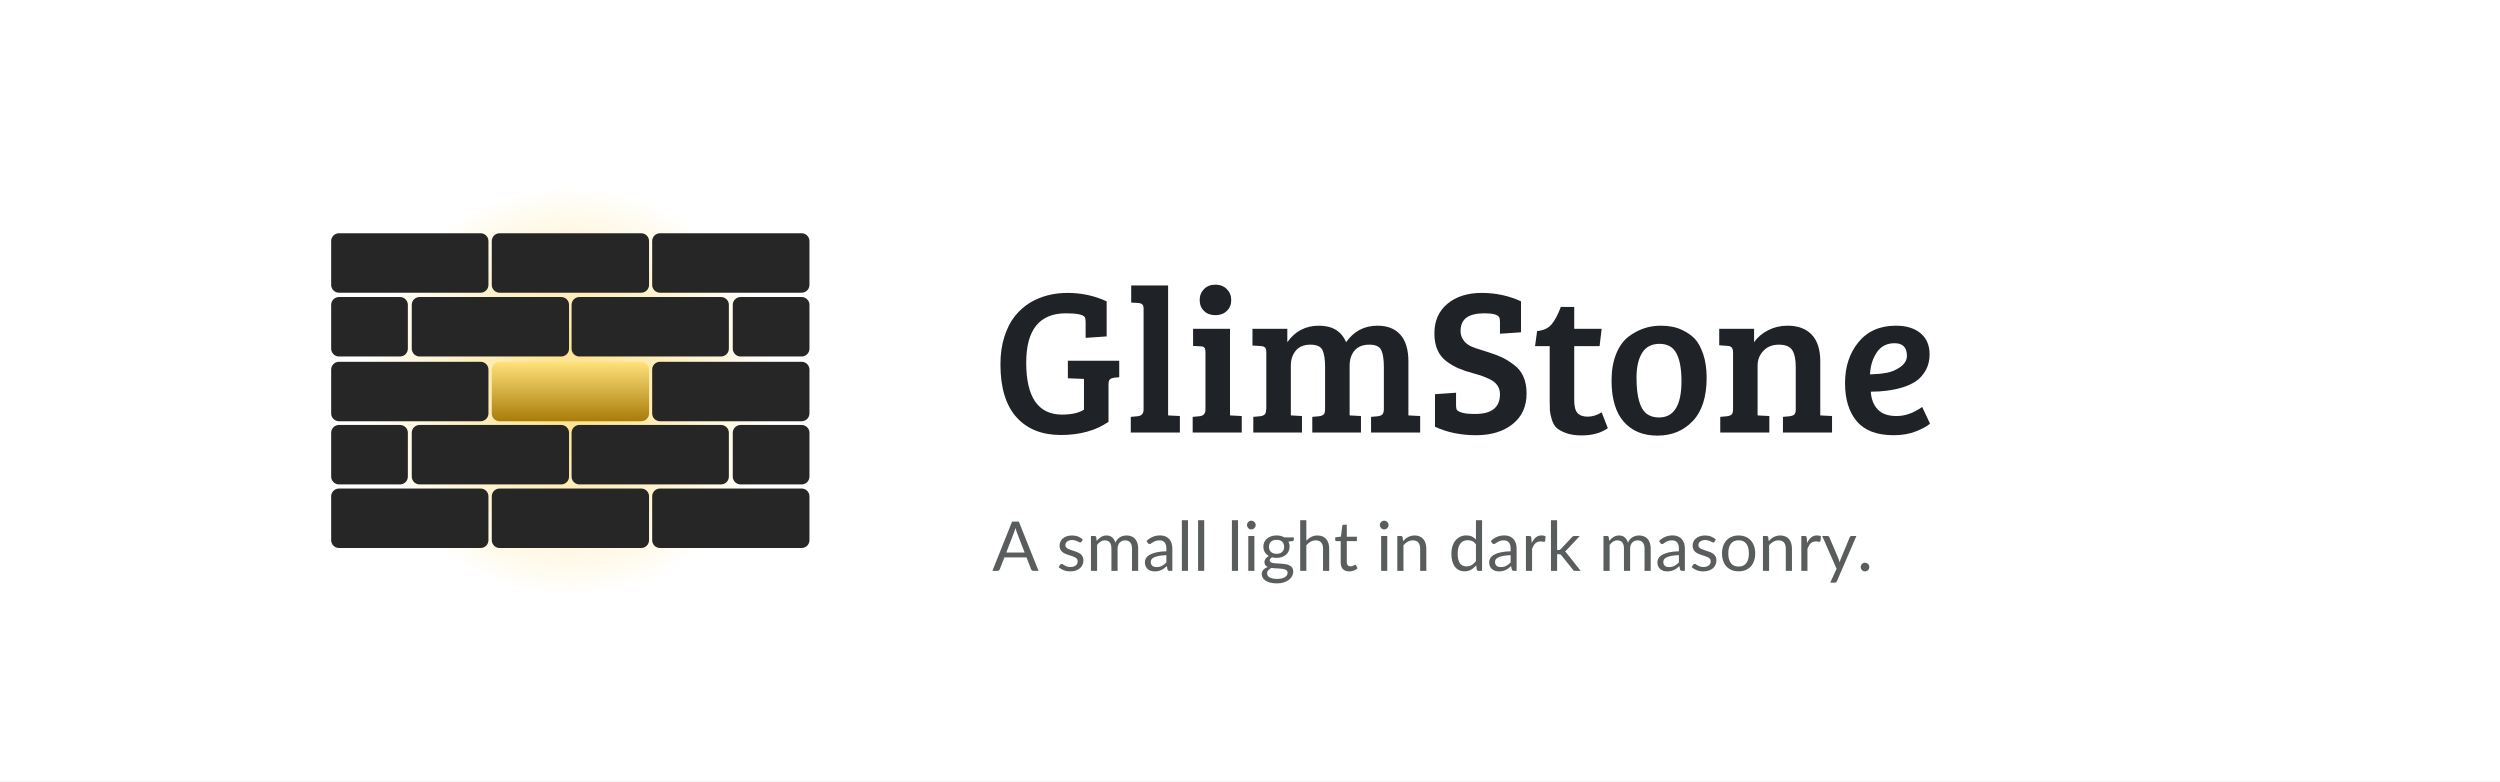
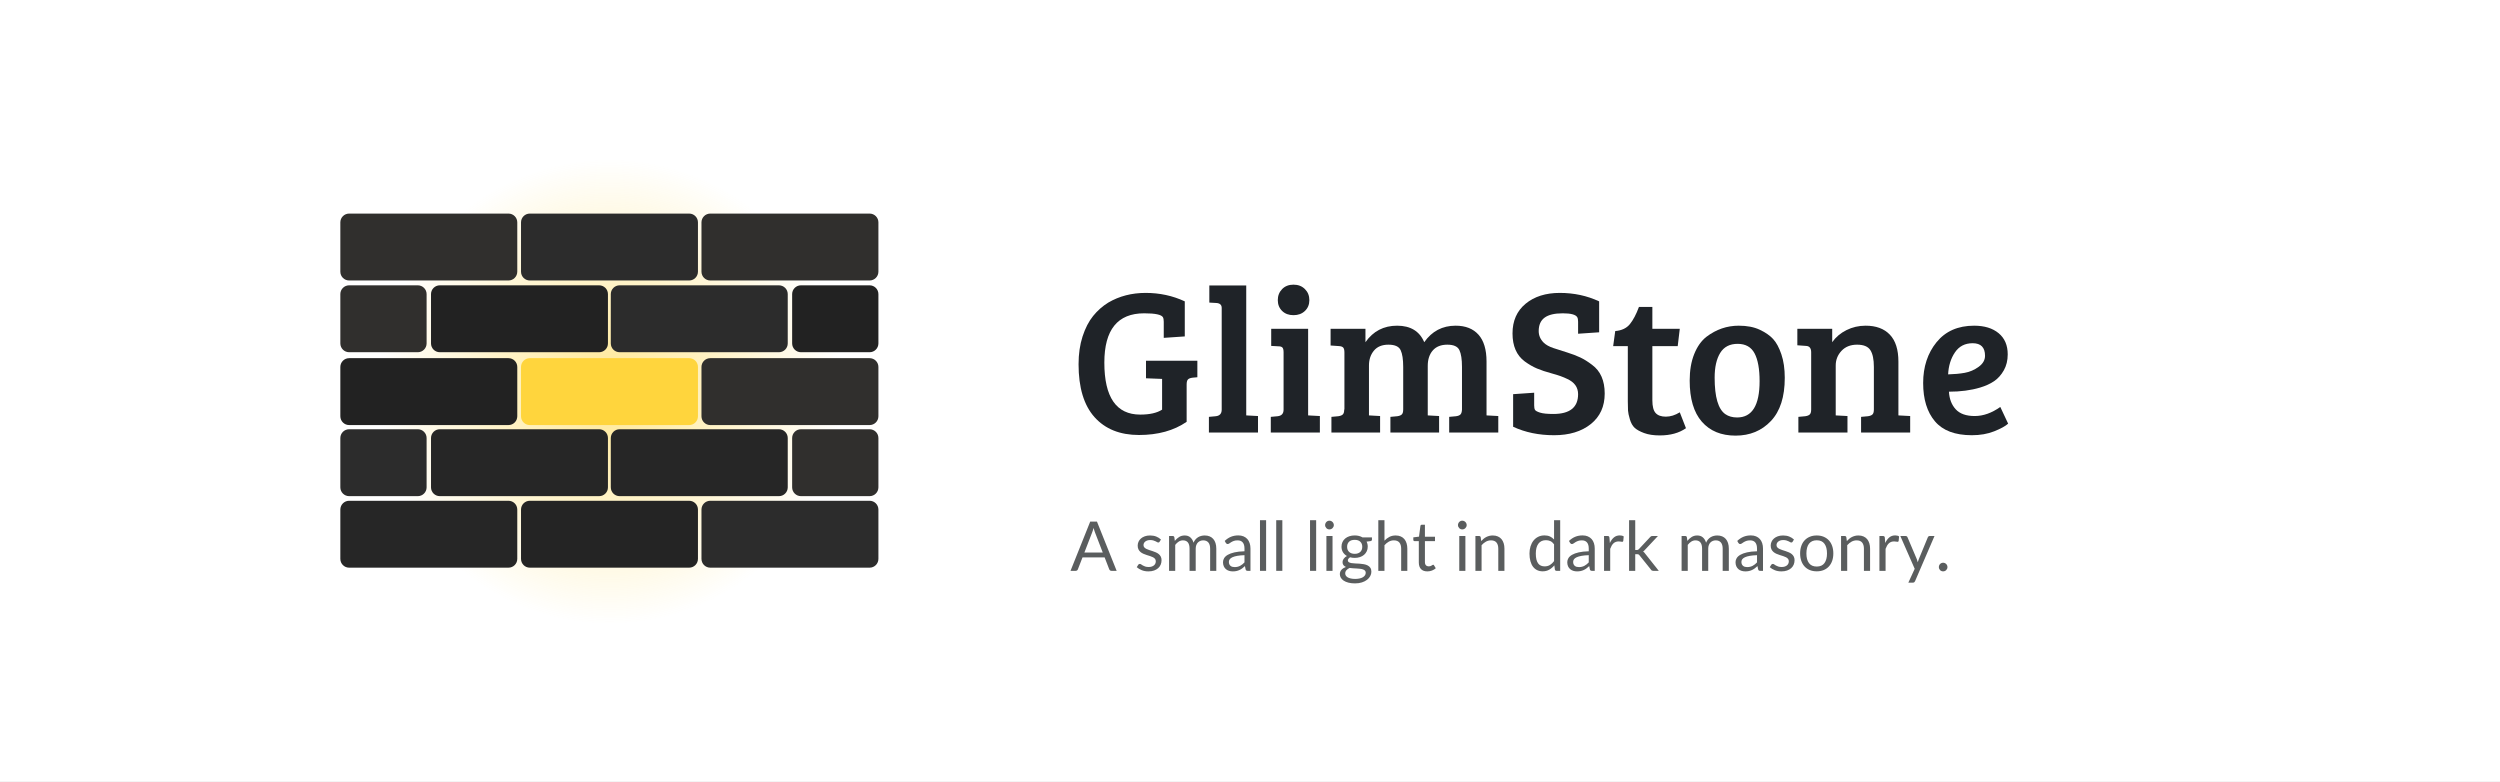
<svg xmlns="http://www.w3.org/2000/svg" width="1600" height="500" viewBox="0 0 1600 500">
  <rect width="1600" height="500" fill="#ffffff" />
-   <svg x="165.0" y="50.0" width="400" height="400" viewBox="0 0 319.5 319.5">
+   <svg x="165.0" y="25.0" width="450" height="450" viewBox="0 0 319.5 319.5">
    <defs>
      <radialGradient id="glow" cx="50%" cy="50%" r="50%">
-         <stop offset="0%" stop-color="#FCC419" stop-opacity="0.55" />
-         <stop offset="100%" stop-color="#FCC419" stop-opacity="0" />
+         <stop offset="0%" stop-color="#FFD53D" stop-opacity="0.55" />
+         <stop offset="100%" stop-color="#FFD53D" stop-opacity="0" />
      </radialGradient>
-       <linearGradient id="litBrick" x1="0%" y1="0%" x2="0%" y2="100%">
-         <stop offset="0%" stop-color="#ffe27a" />
-         <stop offset="100%" stop-color="#a97c0a" />
-       </linearGradient>
    </defs>
    <circle cx="159.8" cy="160.2" r="105.435" fill="url(#glow)" />
    <rect x="78.7" y="177.3" width="80.4" height="30.4" rx="4" ry="4" fill="#262626" />
-     <rect x="201.6" y="145" width="80.4" height="30.4" rx="4" ry="4" fill="#262626" />
-     <rect x="37.5" y="145" width="80.4" height="30.4" rx="4" ry="4" fill="#262626" />
+     <rect x="201.6" y="145" width="80.4" height="30.4" rx="4" ry="4" fill="#302f2d" />
+     <rect x="37.5" y="145" width="80.4" height="30.4" rx="4" ry="4" fill="#222222" />
    <rect x="160.4" y="177.3" width="80.4" height="30.4" rx="4" ry="4" fill="#262626" />
    <rect x="37.5" y="209.8" width="80.4" height="30.4" rx="4" ry="4" fill="#262626" />
-     <rect x="119.6" y="209.8" width="80.4" height="30.4" rx="4" ry="4" fill="#262626" />
-     <rect x="201.6" y="209.8" width="80.4" height="30.4" rx="4" ry="4" fill="#262626" />
-     <rect x="37.5" y="177.3" width="39.2" height="30.4" rx="4" ry="4" fill="#262626" />
-     <rect x="242.8" y="177.3" width="39.2" height="30.4" rx="4" ry="4" fill="#262626" />
-     <rect x="78.7" y="111.9" width="80.4" height="30.4" rx="4" ry="4" fill="#262626" />
-     <rect x="160.4" y="111.9" width="80.4" height="30.4" rx="4" ry="4" fill="#262626" />
-     <rect x="37.5" y="79.3" width="80.4" height="30.4" rx="4" ry="4" fill="#262626" />
-     <rect x="201.6" y="79.3" width="80.4" height="30.4" rx="4" ry="4" fill="#262626" />
-     <rect x="119.6" y="79.3" width="80.4" height="30.4" rx="4" ry="4" fill="#262626" />
-     <rect x="37.5" y="111.9" width="39.2" height="30.4" rx="4" ry="4" fill="#262626" />
-     <rect x="242.8" y="111.9" width="39.2" height="30.4" rx="4" ry="4" fill="#262626" />
-     <rect x="119.6" y="145" width="80.4" height="30.4" rx="4" ry="4" fill="url(#litBrick)" />
+     <rect x="119.6" y="209.8" width="80.4" height="30.4" rx="4" ry="4" fill="#242424" />
+     <rect x="201.6" y="209.8" width="80.4" height="30.4" rx="4" ry="4" fill="#2c2c2c" />
+     <rect x="37.5" y="177.3" width="39.2" height="30.4" rx="4" ry="4" fill="#2c2c2c" />
+     <rect x="242.8" y="177.3" width="39.2" height="30.4" rx="4" ry="4" fill="#302f2d" />
+     <rect x="78.7" y="111.9" width="80.4" height="30.4" rx="4" ry="4" fill="#222222" />
+     <rect x="160.4" y="111.9" width="80.4" height="30.4" rx="4" ry="4" fill="#2c2c2c" />
+     <rect x="37.5" y="79.3" width="80.4" height="30.4" rx="4" ry="4" fill="#302f2d" />
+     <rect x="201.6" y="79.3" width="80.4" height="30.4" rx="4" ry="4" fill="#302f2d" />
+     <rect x="119.6" y="79.3" width="80.4" height="30.4" rx="4" ry="4" fill="#2c2c2c" />
+     <rect x="37.5" y="111.9" width="39.2" height="30.4" rx="4" ry="4" fill="#302f2d" />
+     <rect x="242.8" y="111.9" width="39.2" height="30.4" rx="4" ry="4" fill="#222222" />
+     <rect x="119.6" y="145" width="80.4" height="30.4" rx="4" ry="4" fill="#FFD53D" />
  </svg>
  <g fill="#1f2328">
-     <g transform="translate(635.00,276.82)">
+     <g transform="translate(685.00,276.82)">
      <path d="M74.45-30.76L74.45-6.86Q62.17 1.58 43.96 1.58Q25.74 1.58 15.51-9.83Q5.28-21.25 5.28-43.69Q5.28-53.59 7.85-61.51Q10.43-69.43 14.59-74.58Q18.74-79.73 24.29-83.16Q34.85-89.36 48.25-89.36Q61.64-89.36 73.26-83.95L73.26-61.51L59.80-60.59L59.80-70.88Q59.80-72.86 59.27-73.79Q57.82-76.30 47.26-76.30Q21.78-76.30 21.78-44.75Q21.78-11.48 44.75-11.48Q53.86-11.48 58.74-14.65L58.74-34.32L58.61-34.32L48.44-34.72L48.44-45.94L81.31-45.94L81.31-35.38L78.28-35.11Q76.16-34.85 75.31-33.99Q74.45-33.13 74.45-30.76" />
    </g>
-     <g transform="translate(719.61,276.82)">
+     <g transform="translate(769.61,276.82)">
      <path d="M4.36-94.12L27.98-94.12L27.98-10.96L35.51-10.56L35.51 0L4.09 0L4.09-10.03L8.45-10.43Q12.28-10.82 12.28-14.65L12.28-79.73Q12.28-82.63 8.98-82.90L4.36-83.16" />
    </g>
-     <g transform="translate(758.95,276.82)">
+     <g transform="translate(808.95,276.82)">
      <path d="M4.62-66.40L28.25-66.40L28.25-10.96L35.77-10.56L35.77 0L4.36 0L4.36-10.03L8.71-10.43Q12.54-10.82 12.54-14.65L12.54-51.35Q12.54-53.59 11.81-54.38Q11.09-55.18 9.24-55.18L4.62-55.44L4.62-66.40M11.62-77.81Q8.84-80.52 8.84-84.74Q8.84-88.97 11.62-91.81Q14.39-94.64 18.88-94.64Q23.36-94.64 26.20-91.81Q29.04-88.97 29.04-84.74Q29.04-80.52 26.20-77.81Q23.36-75.11 18.88-75.11Q14.39-75.11 11.62-77.81" />
    </g>
-     <g transform="translate(798.02,276.82)">
+     <g transform="translate(848.02,276.82)">
      <path d="M9.11-55.31L3.56-55.70L3.56-66.40L25.87-66.40L25.87-57.82Q33.26-68.38 46.13-68.38Q59-68.38 63.49-57.82Q70.88-68.38 83.56-68.38Q93.06-68.38 98.21-62.63Q103.36-56.89 103.36-45.41L103.36-10.96L110.88-10.56L110.88 0L79.46 0L79.46-10.03L83.82-10.43Q85.80-10.69 86.66-11.55Q87.52-12.41 87.65-14.65L87.65-41.98Q87.65-49.24 86-52.73Q84.35-56.23 78.28-56.23Q72.20-56.23 68.97-52.54Q65.74-48.84 65.74-42.64L65.74-10.96L73-10.56L73 0L41.84 0L41.84-10.03L46.20-10.43Q48.18-10.69 49.10-11.55Q50.03-12.41 50.03-14.78L50.03-41.98Q50.03-49.24 48.38-52.73Q46.73-56.23 40.59-56.23Q34.45-56.23 31.28-52.40Q28.12-48.58 28.12-42.90L28.12-10.96L35.24-10.56L35.24 0L4.09 0L4.09-10.03L8.45-10.43Q10.43-10.69 11.35-11.55Q12.28-12.41 12.28-14.78L12.41-14.78L12.41-51.22Q12.41-53.46 11.68-54.32Q10.96-55.18 9.11-55.31" />
    </g>
-     <g transform="translate(912.33,276.82)">
+     <g transform="translate(962.33,276.82)">
      <path d="M31.81-11.88Q47.65-11.88 47.65-24.55Q47.65-31.15 40.66-34.32Q36.96-36.17 31.09-37.75Q25.21-39.34 21.32-40.99Q17.42-42.64 13.46-45.54Q5.68-51.35 5.68-63.43Q5.68-75.50 14.06-82.43Q22.44-89.36 35.97-89.36Q49.50-89.36 61.12-83.95L61.12-64.15L47.65-63.23L47.65-70.88Q47.65-72.86 47.12-73.79Q45.67-76.30 37.82-76.30Q29.96-76.30 26.20-73.52Q22.44-70.75 22.44-64.94Q22.44-60.72 25.61-57.55Q27.72-55.44 31.88-54.05Q36.04-52.67 40.72-51.22Q45.41-49.76 49.04-48.05Q52.67-46.33 56.63-43.30Q64.68-37.36 64.68-24.95Q64.68-12.54 55.77-5.41Q46.86 1.72 32.27 1.72Q17.69 1.72 6.07-3.70L6.07-24.55L19.54-25.48L19.54-17.42Q19.54-15.44 20.06-14.52Q20.59-13.60 23.30-12.74Q26-11.88 31.81-11.88" />
    </g>
-     <g transform="translate(979.92,276.82)">
+     <g transform="translate(1029.92,276.82)">
      <path d="M19.01-80.39L27.59-80.39L27.59-66.40L45.14-66.40L43.82-55.31L27.59-55.31L27.59-20.59Q27.59-14.78 29.70-12.47Q31.81-10.16 36.23-10.16Q40.66-10.16 45.14-12.94L49.10-2.77Q42.50 1.85 32.34 1.85Q26.40 1.85 22.31 0.33Q18.22-1.19 16.24-3.04Q14.26-4.88 13.20-8.45Q12.14-12.01 12.01-14.06Q11.88-16.10 11.88-20.06L11.88-55.31L2.51-55.31L3.83-64.94Q10.03-65.47 13.20-69.37Q16.37-73.26 19.01-80.39" />
    </g>
-     <g transform="translate(1027.04,276.82)">
+     <g transform="translate(1077.04,276.82)">
      <path d="M34.72-9.64Q49.10-9.64 49.10-32.87Q49.10-44.62 45.87-50.69Q42.64-56.76 35.05-56.76Q27.46-56.76 23.89-50.95Q20.33-45.14 20.33-35.11Q20.33-16.50 27.19-11.75Q30.23-9.64 34.72-9.64M4.36-33.26Q4.36-43.03 7.26-50.23Q10.16-57.42 15.05-61.25Q24.42-68.38 35.77-68.38Q43.69-68.38 49.17-65.80Q54.65-63.23 57.75-59.86Q60.85-56.50 63.03-50.09Q65.21-43.69 65.21-34.98Q65.21-16.76 56.36-7.39Q47.52 1.98 33.73 1.98Q19.93 1.98 12.14-6.93Q4.36-15.84 4.36-33.26" />
    </g>
-     <g transform="translate(1096.74,276.82)">
+     <g transform="translate(1146.74,276.82)">
      <path d="M9.11-55.44L3.56-55.84L3.56-66.40L25.87-66.40L25.87-57.82Q29.30-62.70 34.98-65.54Q40.66-68.38 47.26-68.38Q57.29-68.38 62.77-62.63Q68.24-56.89 68.24-45.41L68.24-10.96L75.77-10.56L75.77 0L44.35 0L44.35-10.03L48.71-10.43Q50.69-10.69 51.61-11.55Q52.54-12.41 52.54-14.78L52.54-41.98Q52.54-49.24 50.29-52.73Q48.05-56.23 41.78-56.23Q35.51-56.23 31.81-52.27Q28.12-48.31 28.12-42.90L28.12-10.96L35.64-10.56L35.64 0L4.22 0L4.22-10.03L8.58-10.43Q10.56-10.69 11.48-11.55Q12.41-12.41 12.41-14.78L12.41-51.35Q12.41-55.31 9.11-55.44" />
    </g>
-     <g transform="translate(1175.94,276.82)">
+     <g transform="translate(1225.94,276.82)">
      <path d="M37.49-68.38Q47.39-68.38 53.20-63.56Q59-58.74 59-50.03Q59-44.22 56.50-39.80Q53.99-35.38 50.29-32.87Q46.60-30.36 41.32-28.78Q32.47-26.14 21.38-26.14Q21.78-19.14 25.74-14.85Q29.70-10.56 37.88-10.56Q46.07-10.56 54.25-16.37L59.27-5.68Q56.63-3.30 50.36-0.79Q44.09 1.72 36.04 1.72Q19.93 1.72 12.41-7.19Q4.88-16.10 4.88-31.68Q4.88-47.26 13.46-57.82Q22.04-68.38 37.49-68.38M31.48-38.21Q36.30-39.07 40.39-42.04Q44.48-45.01 44.48-49.10Q44.48-57.16 36.56-57.16Q29.17-57.16 25.21-51.28Q21.25-45.41 20.86-37.22Q26.66-37.36 31.48-38.21" />
    </g>
  </g>
  <g fill="#5a5d5e">
-     <g transform="translate(635.00,365.34)">
+     <g transform="translate(685.00,365.34)">
      <path d="M9-11.70L20.77-11.70L15.82-24.53Q15.60-25.10 15.36-25.86Q15.11-26.62 14.89-27.48Q14.43-25.70 13.95-24.51L9-11.70M17.05-31.53L29.66 0L26.36 0Q25.78 0 25.43-0.29Q25.08-0.57 24.90-1.01L21.96-8.62L7.81-8.62L4.86-1.01Q4.73-0.62 4.36-0.31Q3.98 0 3.43 0L0.13 0L12.74-31.53" />
    </g>
-     <g transform="translate(664.79,365.34)">
+     <g transform="translate(714.79,365.34)">
      <path d="" />
    </g>
-     <g transform="translate(676.05,365.34)">
+     <g transform="translate(726.05,365.34)">
      <path d="M16.96-20.04L16.08-18.61Q15.82-18.13 15.27-18.13Q14.94-18.13 14.52-18.37Q14.10-18.61 13.50-18.91Q12.89-19.21 12.06-19.46Q11.22-19.71 10.08-19.71Q9.09-19.71 8.29-19.46Q7.50-19.21 6.94-18.77Q6.38-18.33 6.08-17.74Q5.79-17.16 5.79-16.48Q5.79-15.62 6.28-15.05Q6.78-14.48 7.59-14.06Q8.40-13.64 9.44-13.32Q10.47-13 11.56-12.64Q12.65-12.28 13.68-11.84Q14.72-11.40 15.53-10.74Q16.35-10.08 16.84-9.12Q17.34-8.16 17.34-6.82Q17.34-5.28 16.79-3.97Q16.24-2.66 15.16-1.70Q14.08-0.75 12.52-0.20Q10.96 0.35 8.91 0.35Q6.58 0.35 4.69-0.41Q2.79-1.17 1.47-2.35L2.40-3.85Q2.57-4.14 2.82-4.29Q3.06-4.44 3.43-4.44Q3.83-4.44 4.27-4.14Q4.71-3.83 5.33-3.45Q5.96-3.08 6.86-2.77Q7.77-2.46 9.11-2.46Q10.25-2.46 11.11-2.76Q11.97-3.06 12.54-3.56Q13.11-4.07 13.39-4.73Q13.66-5.39 13.66-6.14Q13.66-7.06 13.17-7.67Q12.67-8.27 11.86-8.70Q11.04-9.13 10-9.45Q8.95-9.77 7.86-10.12Q6.78-10.47 5.73-10.92Q4.69-11.37 3.87-12.06Q3.06-12.74 2.56-13.74Q2.07-14.74 2.07-16.17Q2.07-17.45 2.60-18.62Q3.12-19.80 4.14-20.69Q5.15-21.58 6.62-22.11Q8.10-22.64 9.99-22.64Q12.19-22.64 13.94-21.95Q15.69-21.25 16.96-20.04" />
    </g>
-     <g transform="translate(695.10,365.34)">
+     <g transform="translate(745.10,365.34)">
      <path d="M7.04 0L3.10 0L3.10-22.29L5.46-22.29Q6.29-22.29 6.49-21.47L6.78-19.18Q8.01-20.70 9.55-21.67Q11.09-22.64 13.11-22.64Q15.36-22.64 16.75-21.38Q18.15-20.13 18.77-18Q19.25-19.21 20.01-20.09Q20.77-20.97 21.71-21.54Q22.66-22.11 23.73-22.37Q24.79-22.64 25.89-22.64Q27.65-22.64 29.03-22.08Q30.40-21.52 31.36-20.44Q32.32-19.36 32.82-17.79Q33.33-16.21 33.33-14.19L33.33 0L29.39 0L29.39-14.19Q29.39-16.81 28.25-18.16Q27.10-19.51 24.95-19.51Q23.98-19.51 23.11-19.17Q22.24-18.83 21.58-18.17Q20.92-17.51 20.54-16.51Q20.15-15.51 20.15-14.19L20.15 0L16.21 0L16.21-14.19Q16.21-16.87 15.14-18.19Q14.06-19.51 11.99-19.51Q10.54-19.51 9.31-18.73Q8.07-17.95 7.04-16.61" />
    </g>
-     <g transform="translate(731.29,365.34)">
+     <g transform="translate(781.29,365.34)">
      <path d="M15.18-5.41L15.18-10.03Q12.47-9.94 10.57-9.60Q8.67-9.26 7.47-8.71Q6.27-8.16 5.73-7.41Q5.19-6.67 5.19-5.74Q5.19-4.86 5.48-4.22Q5.76-3.59 6.26-3.18Q6.75-2.77 7.42-2.58Q8.10-2.40 8.87-2.40Q9.90-2.40 10.76-2.61Q11.62-2.82 12.38-3.21Q13.13-3.61 13.83-4.16Q14.52-4.71 15.18-5.41M3.23-17.89L2.53-19.14Q4.38-20.92 6.51-21.80Q8.65-22.68 11.24-22.68Q13.11-22.68 14.56-22.07Q16.02-21.45 17.01-20.35Q18-19.25 18.50-17.69Q19.01-16.13 19.01-14.26L19.01 0L17.27 0Q16.70 0 16.39-0.19Q16.08-0.37 15.91-0.92L15.47-3.04Q14.59-2.22 13.75-1.59Q12.91-0.97 11.99-0.54Q11.07-0.11 10.02 0.12Q8.98 0.35 7.70 0.35Q6.40 0.35 5.26-0.01Q4.11-0.37 3.27-1.10Q2.42-1.83 1.92-2.94Q1.43-4.05 1.43-5.57Q1.43-6.89 2.16-8.11Q2.88-9.33 4.51-10.27Q6.14-11.22 8.76-11.82Q11.37-12.43 15.18-12.52L15.18-14.26Q15.18-16.85 14.06-18.18Q12.94-19.51 10.78-19.51Q9.33-19.51 8.35-19.15Q7.37-18.79 6.65-18.34Q5.94-17.89 5.42-17.52Q4.91-17.16 4.40-17.16Q4-17.16 3.72-17.37Q3.43-17.58 3.23-17.89" />
    </g>
-     <g transform="translate(753.16,365.34)">
+     <g transform="translate(803.16,365.34)">
      <path d="M3.23-32.41L7.15-32.41L7.15 0L3.23 0" />
    </g>
-     <g transform="translate(763.55,365.34)">
+     <g transform="translate(813.55,365.34)">
      <path d="M3.23-32.41L7.15-32.41L7.15 0L3.23 0" />
    </g>
-     <g transform="translate(773.93,365.34)">
+     <g transform="translate(823.93,365.34)">
      <path d="" />
    </g>
-     <g transform="translate(785.19,365.34)">
+     <g transform="translate(835.19,365.34)">
      <path d="M3.23-32.41L7.15-32.41L7.15 0L3.23 0" />
    </g>
-     <g transform="translate(795.58,365.34)">
+     <g transform="translate(845.58,365.34)">
      <path d="M3.32-22.29L7.24-22.29L7.24 0L3.32 0L3.32-22.29M8.07-29.28Q8.07-28.71 7.84-28.21Q7.61-27.72 7.23-27.33Q6.84-26.95 6.32-26.73Q5.81-26.51 5.24-26.51Q4.66-26.51 4.17-26.73Q3.67-26.95 3.30-27.33Q2.93-27.72 2.71-28.21Q2.49-28.71 2.49-29.28Q2.49-29.85 2.71-30.37Q2.93-30.89 3.30-31.27Q3.67-31.66 4.17-31.88Q4.66-32.10 5.24-32.10Q5.81-32.10 6.32-31.88Q6.84-31.66 7.23-31.27Q7.61-30.89 7.84-30.37Q8.07-29.85 8.07-29.28" />
    </g>
-     <g transform="translate(806.14,365.34)">
+     <g transform="translate(856.14,365.34)">
      <path d="M10.87-10.89Q12.06-10.89 12.96-11.22Q13.86-11.55 14.48-12.14Q15.09-12.74 15.40-13.56Q15.71-14.39 15.71-15.38Q15.71-17.42 14.46-18.63Q13.22-19.84 10.87-19.84Q8.49-19.84 7.25-18.63Q6.01-17.42 6.01-15.38Q6.01-14.39 6.32-13.56Q6.64-12.74 7.26-12.14Q7.88-11.55 8.78-11.22Q9.68-10.89 10.87-10.89M17.93 1.21Q17.93 0.40 17.47-0.11Q17.01-0.62 16.22-0.90Q15.44-1.19 14.41-1.31Q13.38-1.43 12.22-1.50Q11.07-1.56 9.88-1.63Q8.69-1.69 7.59-1.85Q6.36-1.28 5.58-0.41Q4.80 0.46 4.80 1.63Q4.80 2.38 5.18 3.02Q5.57 3.67 6.36 4.15Q7.15 4.62 8.35 4.89Q9.55 5.17 11.18 5.17Q12.76 5.17 14.01 4.88Q15.27 4.60 16.14 4.07Q17.01 3.54 17.47 2.82Q17.93 2.09 17.93 1.21M15.86-21.41L21.91-21.41L21.91-19.95Q21.91-19.23 20.99-19.03L18.46-18.70Q19.21-17.25 19.21-15.49Q19.21-13.86 18.58-12.53Q17.95-11.20 16.85-10.25Q15.75-9.31 14.21-8.80Q12.67-8.29 10.87-8.29Q9.31-8.29 7.92-8.67Q7.22-8.23 6.84-7.73Q6.47-7.24 6.47-6.73Q6.47-5.94 7.12-5.53Q7.77-5.13 8.82-4.95Q9.88-4.77 11.23-4.73Q12.58-4.69 14-4.59Q15.42-4.49 16.77-4.25Q18.13-4 19.18-3.45Q20.24-2.90 20.89-1.94Q21.54-0.97 21.54 0.57Q21.54 2 20.82 3.34Q20.11 4.69 18.77 5.73Q17.42 6.78 15.48 7.40Q13.53 8.03 11.09 8.03Q8.65 8.03 6.82 7.55Q4.99 7.06 3.78 6.25Q2.57 5.43 1.97 4.37Q1.36 3.30 1.36 2.13Q1.36 0.48 2.40-0.66Q3.43-1.80 5.24-2.49Q4.25-2.93 3.66-3.66Q3.08-4.40 3.08-5.65Q3.08-6.14 3.26-6.65Q3.43-7.17 3.79-7.69Q4.16-8.21 4.69-8.67Q5.21-9.13 5.92-9.48Q4.27-10.41 3.34-11.93Q2.42-13.46 2.42-15.49Q2.42-17.12 3.05-18.45Q3.67-19.78 4.80-20.71Q5.92-21.65 7.47-22.15Q9.02-22.66 10.87-22.66Q12.32-22.66 13.57-22.34Q14.83-22.02 15.86-21.41" />
    </g>
-     <g transform="translate(829.02,365.34)">
+     <g transform="translate(879.02,365.34)">
      <path d="M7.04-32.41L7.04-19.32Q8.47-20.83 10.21-21.74Q11.95-22.64 14.21-22.64Q16.04-22.64 17.43-22.03Q18.83-21.43 19.77-20.32Q20.70-19.21 21.19-17.64Q21.67-16.08 21.67-14.19L21.67 0L17.73 0L17.73-14.19Q17.73-16.72 16.58-18.12Q15.42-19.51 13.07-19.51Q11.33-19.51 9.82-18.68Q8.32-17.84 7.04-16.41L7.04 0L3.10 0L3.10-32.41" />
    </g>
-     <g transform="translate(853.57,365.34)">
+     <g transform="translate(903.57,365.34)">
      <path d="M9.94 0.35Q7.30 0.35 5.88-1.12Q4.47-2.60 4.47-5.37L4.47-19.01L1.78-19.01Q1.43-19.01 1.19-19.22Q0.95-19.43 0.95-19.87L0.95-21.43L4.60-21.89L5.50-28.78Q5.57-29.11 5.80-29.31Q6.03-29.52 6.40-29.52L8.38-29.52L8.38-21.85L14.83-21.85L14.83-19.01L8.38-19.01L8.38-5.63Q8.38-4.22 9.06-3.54Q9.75-2.86 10.82-2.86Q11.44-2.86 11.89-3.02Q12.34-3.19 12.67-3.39Q13-3.59 13.23-3.75Q13.46-3.92 13.64-3.92Q13.95-3.92 14.19-3.54L15.33-1.67Q14.32-0.73 12.89-0.19Q11.46 0.35 9.94 0.35" />
    </g>
-     <g transform="translate(869.34,365.34)">
+     <g transform="translate(919.34,365.34)">
      <path d="" />
    </g>
-     <g transform="translate(880.61,365.34)">
+     <g transform="translate(930.61,365.34)">
      <path d="M3.32-22.29L7.24-22.29L7.24 0L3.32 0L3.32-22.29M8.07-29.28Q8.07-28.71 7.84-28.21Q7.61-27.72 7.23-27.33Q6.84-26.95 6.32-26.73Q5.81-26.51 5.24-26.51Q4.66-26.51 4.17-26.73Q3.67-26.95 3.30-27.33Q2.93-27.72 2.71-28.21Q2.49-28.71 2.49-29.28Q2.49-29.85 2.71-30.37Q2.93-30.89 3.30-31.27Q3.67-31.66 4.17-31.88Q4.66-32.10 5.24-32.10Q5.81-32.10 6.32-31.88Q6.84-31.66 7.23-31.27Q7.61-30.89 7.84-30.37Q8.07-29.85 8.07-29.28" />
    </g>
-     <g transform="translate(891.17,365.34)">
+     <g transform="translate(941.17,365.34)">
      <path d="M6.49-21.47L6.80-19.05Q7.52-19.87 8.34-20.53Q9.15-21.19 10.06-21.66Q10.98-22.13 12-22.38Q13.02-22.64 14.21-22.64Q16.04-22.64 17.43-22.03Q18.83-21.43 19.77-20.32Q20.70-19.21 21.19-17.64Q21.67-16.08 21.67-14.19L21.67 0L17.73 0L17.73-14.19Q17.73-16.72 16.58-18.12Q15.42-19.51 13.07-19.51Q11.33-19.51 9.82-18.68Q8.32-17.84 7.04-16.41L7.04 0L3.10 0L3.10-22.29L5.46-22.29Q6.29-22.29 6.49-21.47" />
    </g>
-     <g transform="translate(915.72,365.34)">
+     <g transform="translate(965.72,365.34)">
      <path d="" />
    </g>
-     <g transform="translate(926.98,365.34)">
+     <g transform="translate(976.98,365.34)">
      <path d="M17.62-6.23L17.62-16.98Q16.52-18.46 15.25-19.04Q13.97-19.62 12.39-19.62Q9.28-19.62 7.61-17.40Q5.94-15.18 5.94-11.07Q5.94-8.89 6.31-7.34Q6.69-5.79 7.41-4.79Q8.14-3.78 9.20-3.32Q10.25-2.86 11.59-2.86Q13.53-2.86 14.97-3.74Q16.41-4.62 17.62-6.23M17.62-32.41L21.54-32.41L21.54 0L19.21 0Q18.37 0 18.15-0.81L17.80-3.52Q16.37-1.80 14.54-0.75Q12.72 0.31 10.32 0.31Q8.40 0.31 6.84-0.43Q5.28-1.17 4.18-2.60Q3.08-4.03 2.49-6.16Q1.89-8.29 1.89-11.07Q1.89-13.53 2.55-15.65Q3.21-17.78 4.44-19.34Q5.68-20.90 7.47-21.79Q9.26-22.68 11.51-22.68Q13.55-22.68 15.01-21.99Q16.48-21.30 17.62-20.06" />
    </g>
-     <g transform="translate(951.62,365.34)">
+     <g transform="translate(1001.62,365.34)">
      <path d="M15.18-5.41L15.18-10.03Q12.47-9.94 10.57-9.60Q8.67-9.26 7.47-8.71Q6.27-8.16 5.73-7.41Q5.19-6.67 5.19-5.74Q5.19-4.86 5.48-4.22Q5.76-3.59 6.26-3.18Q6.75-2.77 7.42-2.58Q8.10-2.40 8.87-2.40Q9.90-2.40 10.76-2.61Q11.62-2.82 12.38-3.21Q13.13-3.61 13.83-4.16Q14.52-4.71 15.18-5.41M3.23-17.89L2.53-19.14Q4.38-20.92 6.51-21.80Q8.65-22.68 11.24-22.68Q13.11-22.68 14.56-22.07Q16.02-21.45 17.01-20.35Q18-19.25 18.50-17.69Q19.01-16.13 19.01-14.26L19.01 0L17.27 0Q16.70 0 16.39-0.19Q16.08-0.37 15.91-0.92L15.47-3.04Q14.59-2.22 13.75-1.59Q12.91-0.97 11.99-0.54Q11.07-0.11 10.02 0.12Q8.98 0.35 7.70 0.35Q6.40 0.35 5.26-0.01Q4.11-0.37 3.27-1.10Q2.42-1.83 1.92-2.94Q1.43-4.05 1.43-5.57Q1.43-6.89 2.16-8.11Q2.88-9.33 4.51-10.27Q6.14-11.22 8.76-11.82Q11.37-12.43 15.18-12.52L15.18-14.26Q15.18-16.85 14.06-18.18Q12.94-19.51 10.78-19.51Q9.33-19.51 8.35-19.15Q7.37-18.79 6.65-18.34Q5.94-17.89 5.42-17.52Q4.91-17.16 4.40-17.16Q4-17.16 3.72-17.37Q3.43-17.58 3.23-17.89" />
    </g>
-     <g transform="translate(973.49,365.34)">
+     <g transform="translate(1023.49,365.34)">
      <path d="M6.56-21.21L6.82-17.82Q7.88-20.11 9.42-21.39Q10.96-22.68 13.18-22.68Q13.88-22.68 14.53-22.53Q15.18-22.37 15.69-22.04L15.40-19.12Q15.27-18.57 14.74-18.57Q14.43-18.57 13.84-18.70Q13.24-18.83 12.50-18.83Q11.44-18.83 10.62-18.52Q9.79-18.22 9.14-17.61Q8.49-17.01 7.97-16.11Q7.46-15.22 7.04-14.08L7.04 0L3.10 0L3.10-22.29L5.35-22.29Q5.98-22.29 6.23-22.04Q6.47-21.80 6.56-21.21" />
    </g>
-     <g transform="translate(989.51,365.34)">
+     <g transform="translate(1039.51,365.34)">
      <path d="M3.10-32.41L7.04-32.41L7.04-13.33L8.05-13.33Q8.49-13.33 8.79-13.45Q9.09-13.57 9.42-13.95L16.46-21.49Q16.76-21.87 17.11-22.08Q17.45-22.29 18.02-22.29L21.56-22.29L13.35-13.55Q12.76-12.80 12.08-12.39Q12.47-12.12 12.79-11.78Q13.11-11.44 13.40-11L22.11 0L18.61 0Q18.11 0 17.74-0.16Q17.38-0.33 17.12-0.77L9.79-9.90Q9.46-10.36 9.14-10.50Q8.82-10.65 8.16-10.65L7.04-10.65L7.04 0L3.10 0" />
    </g>
-     <g transform="translate(1011.86,365.34)">
+     <g transform="translate(1061.86,365.34)">
      <path d="" />
    </g>
-     <g transform="translate(1023.12,365.34)">
+     <g transform="translate(1073.12,365.34)">
      <path d="M7.04 0L3.10 0L3.10-22.29L5.46-22.29Q6.29-22.29 6.49-21.47L6.78-19.18Q8.01-20.70 9.55-21.67Q11.09-22.64 13.11-22.64Q15.36-22.64 16.75-21.38Q18.15-20.13 18.77-18Q19.25-19.21 20.01-20.09Q20.77-20.97 21.71-21.54Q22.66-22.11 23.73-22.37Q24.79-22.64 25.89-22.64Q27.65-22.64 29.03-22.08Q30.40-21.52 31.36-20.44Q32.32-19.36 32.82-17.79Q33.33-16.21 33.33-14.19L33.33 0L29.39 0L29.39-14.19Q29.39-16.81 28.25-18.16Q27.10-19.51 24.95-19.51Q23.98-19.51 23.11-19.17Q22.24-18.83 21.58-18.17Q20.92-17.51 20.54-16.51Q20.15-15.51 20.15-14.19L20.15 0L16.21 0L16.21-14.19Q16.21-16.87 15.14-18.19Q14.06-19.51 11.99-19.51Q10.54-19.51 9.31-18.73Q8.07-17.95 7.04-16.61" />
    </g>
-     <g transform="translate(1059.31,365.34)">
+     <g transform="translate(1109.31,365.34)">
      <path d="M15.18-5.41L15.18-10.03Q12.47-9.94 10.57-9.60Q8.67-9.26 7.47-8.71Q6.27-8.16 5.73-7.41Q5.19-6.67 5.19-5.74Q5.19-4.86 5.48-4.22Q5.76-3.59 6.26-3.18Q6.75-2.77 7.42-2.58Q8.10-2.40 8.87-2.40Q9.90-2.40 10.76-2.61Q11.62-2.82 12.38-3.21Q13.13-3.61 13.83-4.16Q14.52-4.71 15.18-5.41M3.23-17.89L2.53-19.14Q4.38-20.92 6.51-21.80Q8.65-22.68 11.24-22.68Q13.11-22.68 14.56-22.07Q16.02-21.45 17.01-20.35Q18-19.25 18.50-17.69Q19.01-16.13 19.01-14.26L19.01 0L17.27 0Q16.70 0 16.39-0.19Q16.08-0.37 15.91-0.92L15.47-3.04Q14.59-2.22 13.75-1.59Q12.91-0.97 11.99-0.54Q11.07-0.11 10.02 0.12Q8.98 0.35 7.70 0.35Q6.40 0.35 5.26-0.01Q4.11-0.37 3.27-1.10Q2.42-1.83 1.92-2.94Q1.43-4.05 1.43-5.57Q1.43-6.89 2.16-8.11Q2.88-9.33 4.51-10.27Q6.14-11.22 8.76-11.82Q11.37-12.43 15.18-12.52L15.18-14.26Q15.18-16.85 14.06-18.18Q12.94-19.51 10.78-19.51Q9.33-19.51 8.35-19.15Q7.37-18.79 6.65-18.34Q5.94-17.89 5.42-17.52Q4.91-17.16 4.40-17.16Q4-17.16 3.72-17.37Q3.43-17.58 3.23-17.89" />
    </g>
-     <g transform="translate(1081.18,365.34)">
+     <g transform="translate(1131.18,365.34)">
      <path d="M16.96-20.04L16.08-18.61Q15.82-18.13 15.27-18.13Q14.94-18.13 14.52-18.37Q14.10-18.61 13.50-18.91Q12.89-19.21 12.06-19.46Q11.22-19.71 10.08-19.71Q9.09-19.71 8.29-19.46Q7.50-19.21 6.94-18.77Q6.38-18.33 6.08-17.74Q5.79-17.16 5.79-16.48Q5.79-15.62 6.28-15.05Q6.78-14.48 7.59-14.06Q8.40-13.64 9.44-13.32Q10.47-13 11.56-12.64Q12.65-12.28 13.68-11.84Q14.72-11.40 15.53-10.74Q16.35-10.08 16.84-9.12Q17.34-8.16 17.34-6.82Q17.34-5.28 16.79-3.97Q16.24-2.66 15.16-1.70Q14.08-0.75 12.52-0.20Q10.96 0.35 8.91 0.35Q6.58 0.35 4.69-0.41Q2.79-1.17 1.47-2.35L2.40-3.85Q2.57-4.14 2.82-4.29Q3.06-4.44 3.43-4.44Q3.83-4.44 4.27-4.14Q4.71-3.83 5.33-3.45Q5.96-3.08 6.86-2.77Q7.77-2.46 9.11-2.46Q10.25-2.46 11.11-2.76Q11.97-3.06 12.54-3.56Q13.11-4.07 13.39-4.73Q13.66-5.39 13.66-6.14Q13.66-7.06 13.17-7.67Q12.67-8.27 11.86-8.70Q11.04-9.13 10-9.45Q8.95-9.77 7.86-10.12Q6.78-10.47 5.73-10.92Q4.69-11.37 3.87-12.06Q3.06-12.74 2.56-13.74Q2.07-14.74 2.07-16.17Q2.07-17.45 2.60-18.62Q3.12-19.80 4.14-20.69Q5.15-21.58 6.62-22.11Q8.10-22.64 9.99-22.64Q12.19-22.64 13.94-21.95Q15.69-21.25 16.96-20.04" />
    </g>
-     <g transform="translate(1100.23,365.34)">
+     <g transform="translate(1150.23,365.34)">
      <path d="M12.50-22.64Q14.94-22.64 16.90-21.82Q18.85-21.01 20.24-19.51Q21.63-18.02 22.36-15.89Q23.10-13.77 23.10-11.15Q23.10-8.51 22.36-6.40Q21.63-4.29 20.24-2.79Q18.85-1.30 16.90-0.49Q14.94 0.31 12.50 0.31Q10.03 0.31 8.06-0.49Q6.09-1.30 4.71-2.79Q3.32-4.29 2.59-6.40Q1.85-8.51 1.85-11.15Q1.85-13.77 2.59-15.89Q3.32-18.02 4.71-19.51Q6.09-21.01 8.06-21.82Q10.03-22.64 12.50-22.64M12.50-2.75Q15.80-2.75 17.42-4.96Q19.05-7.17 19.05-11.13Q19.05-15.11 17.42-17.34Q15.80-19.56 12.50-19.56Q10.82-19.56 9.58-18.99Q8.34-18.41 7.51-17.34Q6.69-16.26 6.28-14.68Q5.87-13.11 5.87-11.13Q5.87-7.17 7.51-4.96Q9.15-2.75 12.50-2.75" />
    </g>
-     <g transform="translate(1125.18,365.34)">
+     <g transform="translate(1175.18,365.34)">
      <path d="M6.49-21.47L6.80-19.05Q7.52-19.87 8.34-20.53Q9.15-21.19 10.06-21.66Q10.98-22.13 12-22.38Q13.02-22.64 14.21-22.64Q16.04-22.64 17.43-22.03Q18.83-21.43 19.77-20.32Q20.70-19.21 21.19-17.64Q21.67-16.08 21.67-14.19L21.67 0L17.73 0L17.73-14.19Q17.73-16.72 16.58-18.12Q15.42-19.51 13.07-19.51Q11.33-19.51 9.82-18.68Q8.32-17.84 7.04-16.41L7.04 0L3.10 0L3.10-22.29L5.46-22.29Q6.29-22.29 6.49-21.47" />
    </g>
-     <g transform="translate(1149.73,365.34)">
+     <g transform="translate(1199.73,365.34)">
      <path d="M6.56-21.21L6.82-17.82Q7.88-20.11 9.42-21.39Q10.96-22.68 13.18-22.68Q13.88-22.68 14.53-22.53Q15.18-22.37 15.69-22.04L15.40-19.12Q15.27-18.57 14.74-18.57Q14.43-18.57 13.84-18.70Q13.24-18.83 12.50-18.83Q11.44-18.83 10.62-18.52Q9.79-18.22 9.14-17.61Q8.49-17.01 7.97-16.11Q7.46-15.22 7.04-14.08L7.04 0L3.10 0L3.10-22.29L5.35-22.29Q5.98-22.29 6.23-22.04Q6.47-21.80 6.56-21.21" />
    </g>
-     <g transform="translate(1165.75,365.34)">
+     <g transform="translate(1215.75,365.34)">
      <path d="M19.23-22.29L22.33-22.29L9.90 6.58Q9.70 7.02 9.40 7.28Q9.11 7.55 8.49 7.55L5.59 7.55L9.66-1.30L0.46-22.29L3.85-22.29Q4.36-22.29 4.65-22.03Q4.95-21.78 5.06-21.47L11.02-7.44Q11.37-6.51 11.62-5.50Q11.92-6.53 12.28-7.46L18.06-21.47Q18.19-21.82 18.51-22.05Q18.83-22.29 19.23-22.29" />
    </g>
-     <g transform="translate(1188.43,365.34)">
+     <g transform="translate(1238.43,365.34)">
      <path d="M2.44-2.42Q2.44-2.99 2.65-3.50Q2.86-4 3.22-4.38Q3.59-4.75 4.09-4.97Q4.60-5.19 5.17-5.19Q5.74-5.19 6.25-4.97Q6.75-4.75 7.13-4.38Q7.50-4 7.72-3.50Q7.94-2.99 7.94-2.42Q7.94-1.83 7.72-1.33Q7.50-0.84 7.13-0.46Q6.75-0.09 6.25 0.12Q5.74 0.33 5.17 0.33Q4.60 0.33 4.09 0.12Q3.59-0.09 3.22-0.46Q2.86-0.84 2.65-1.33Q2.44-1.83 2.44-2.42" />
    </g>
  </g>
</svg>
